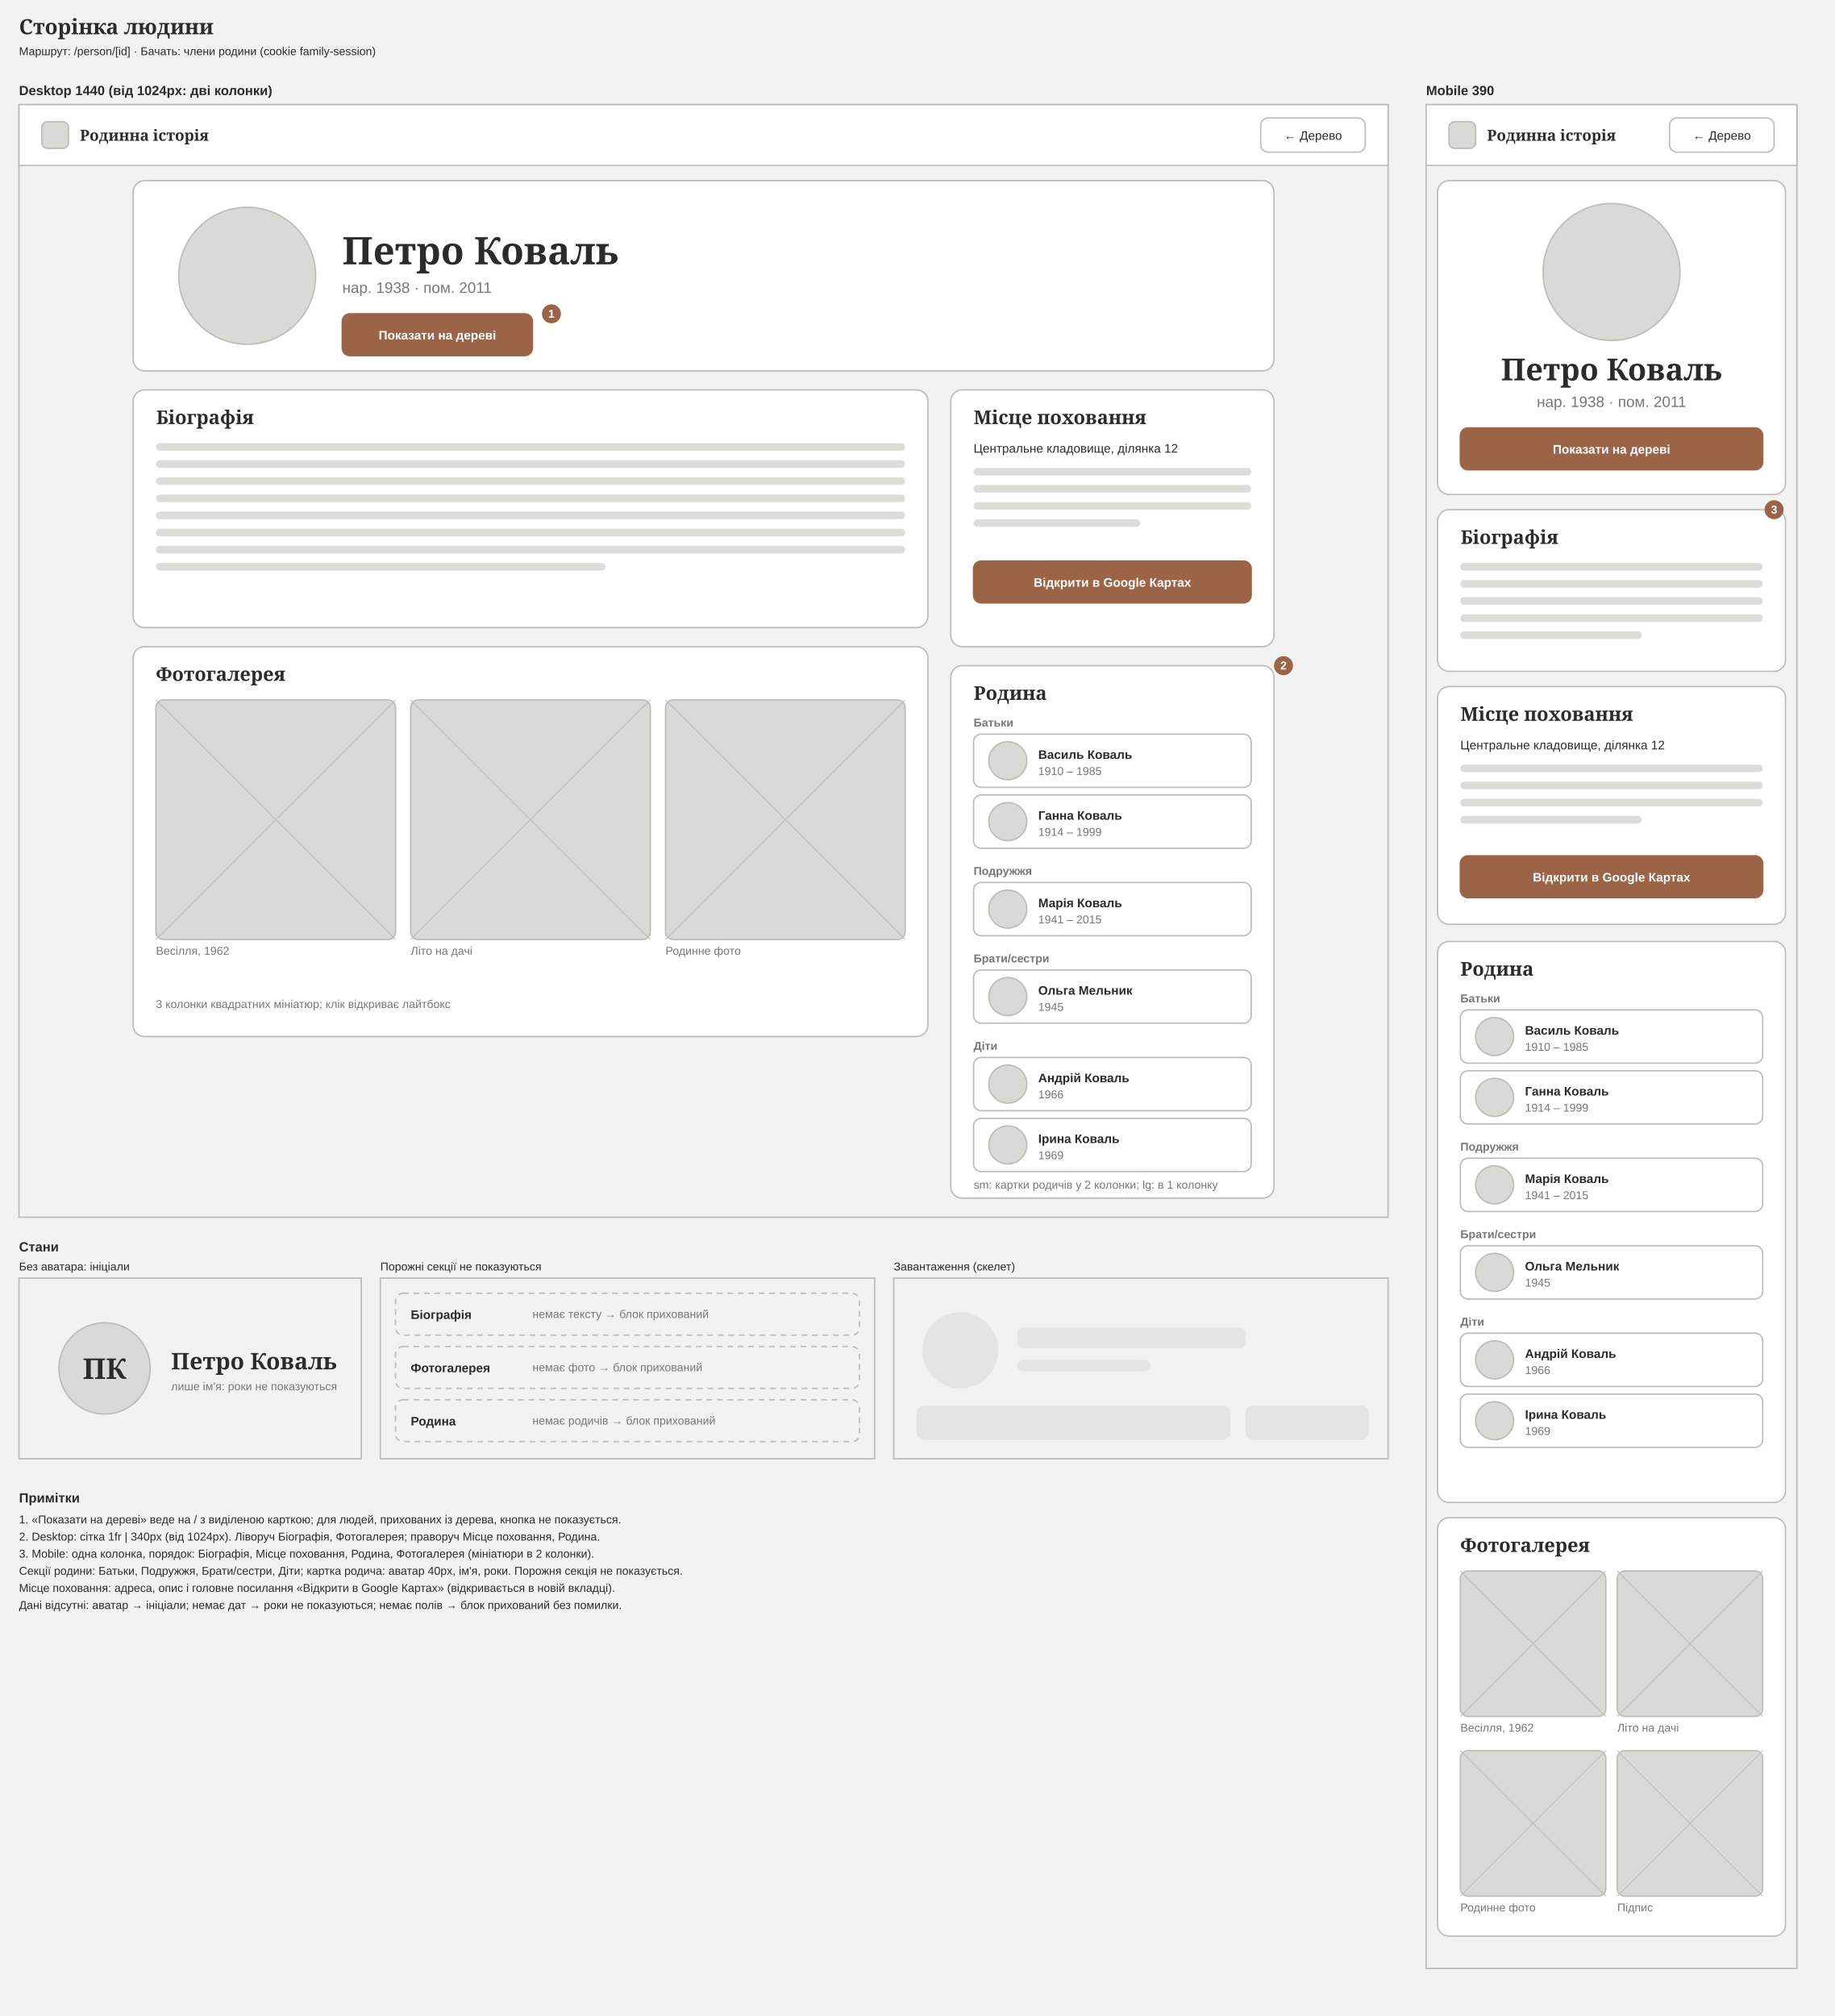
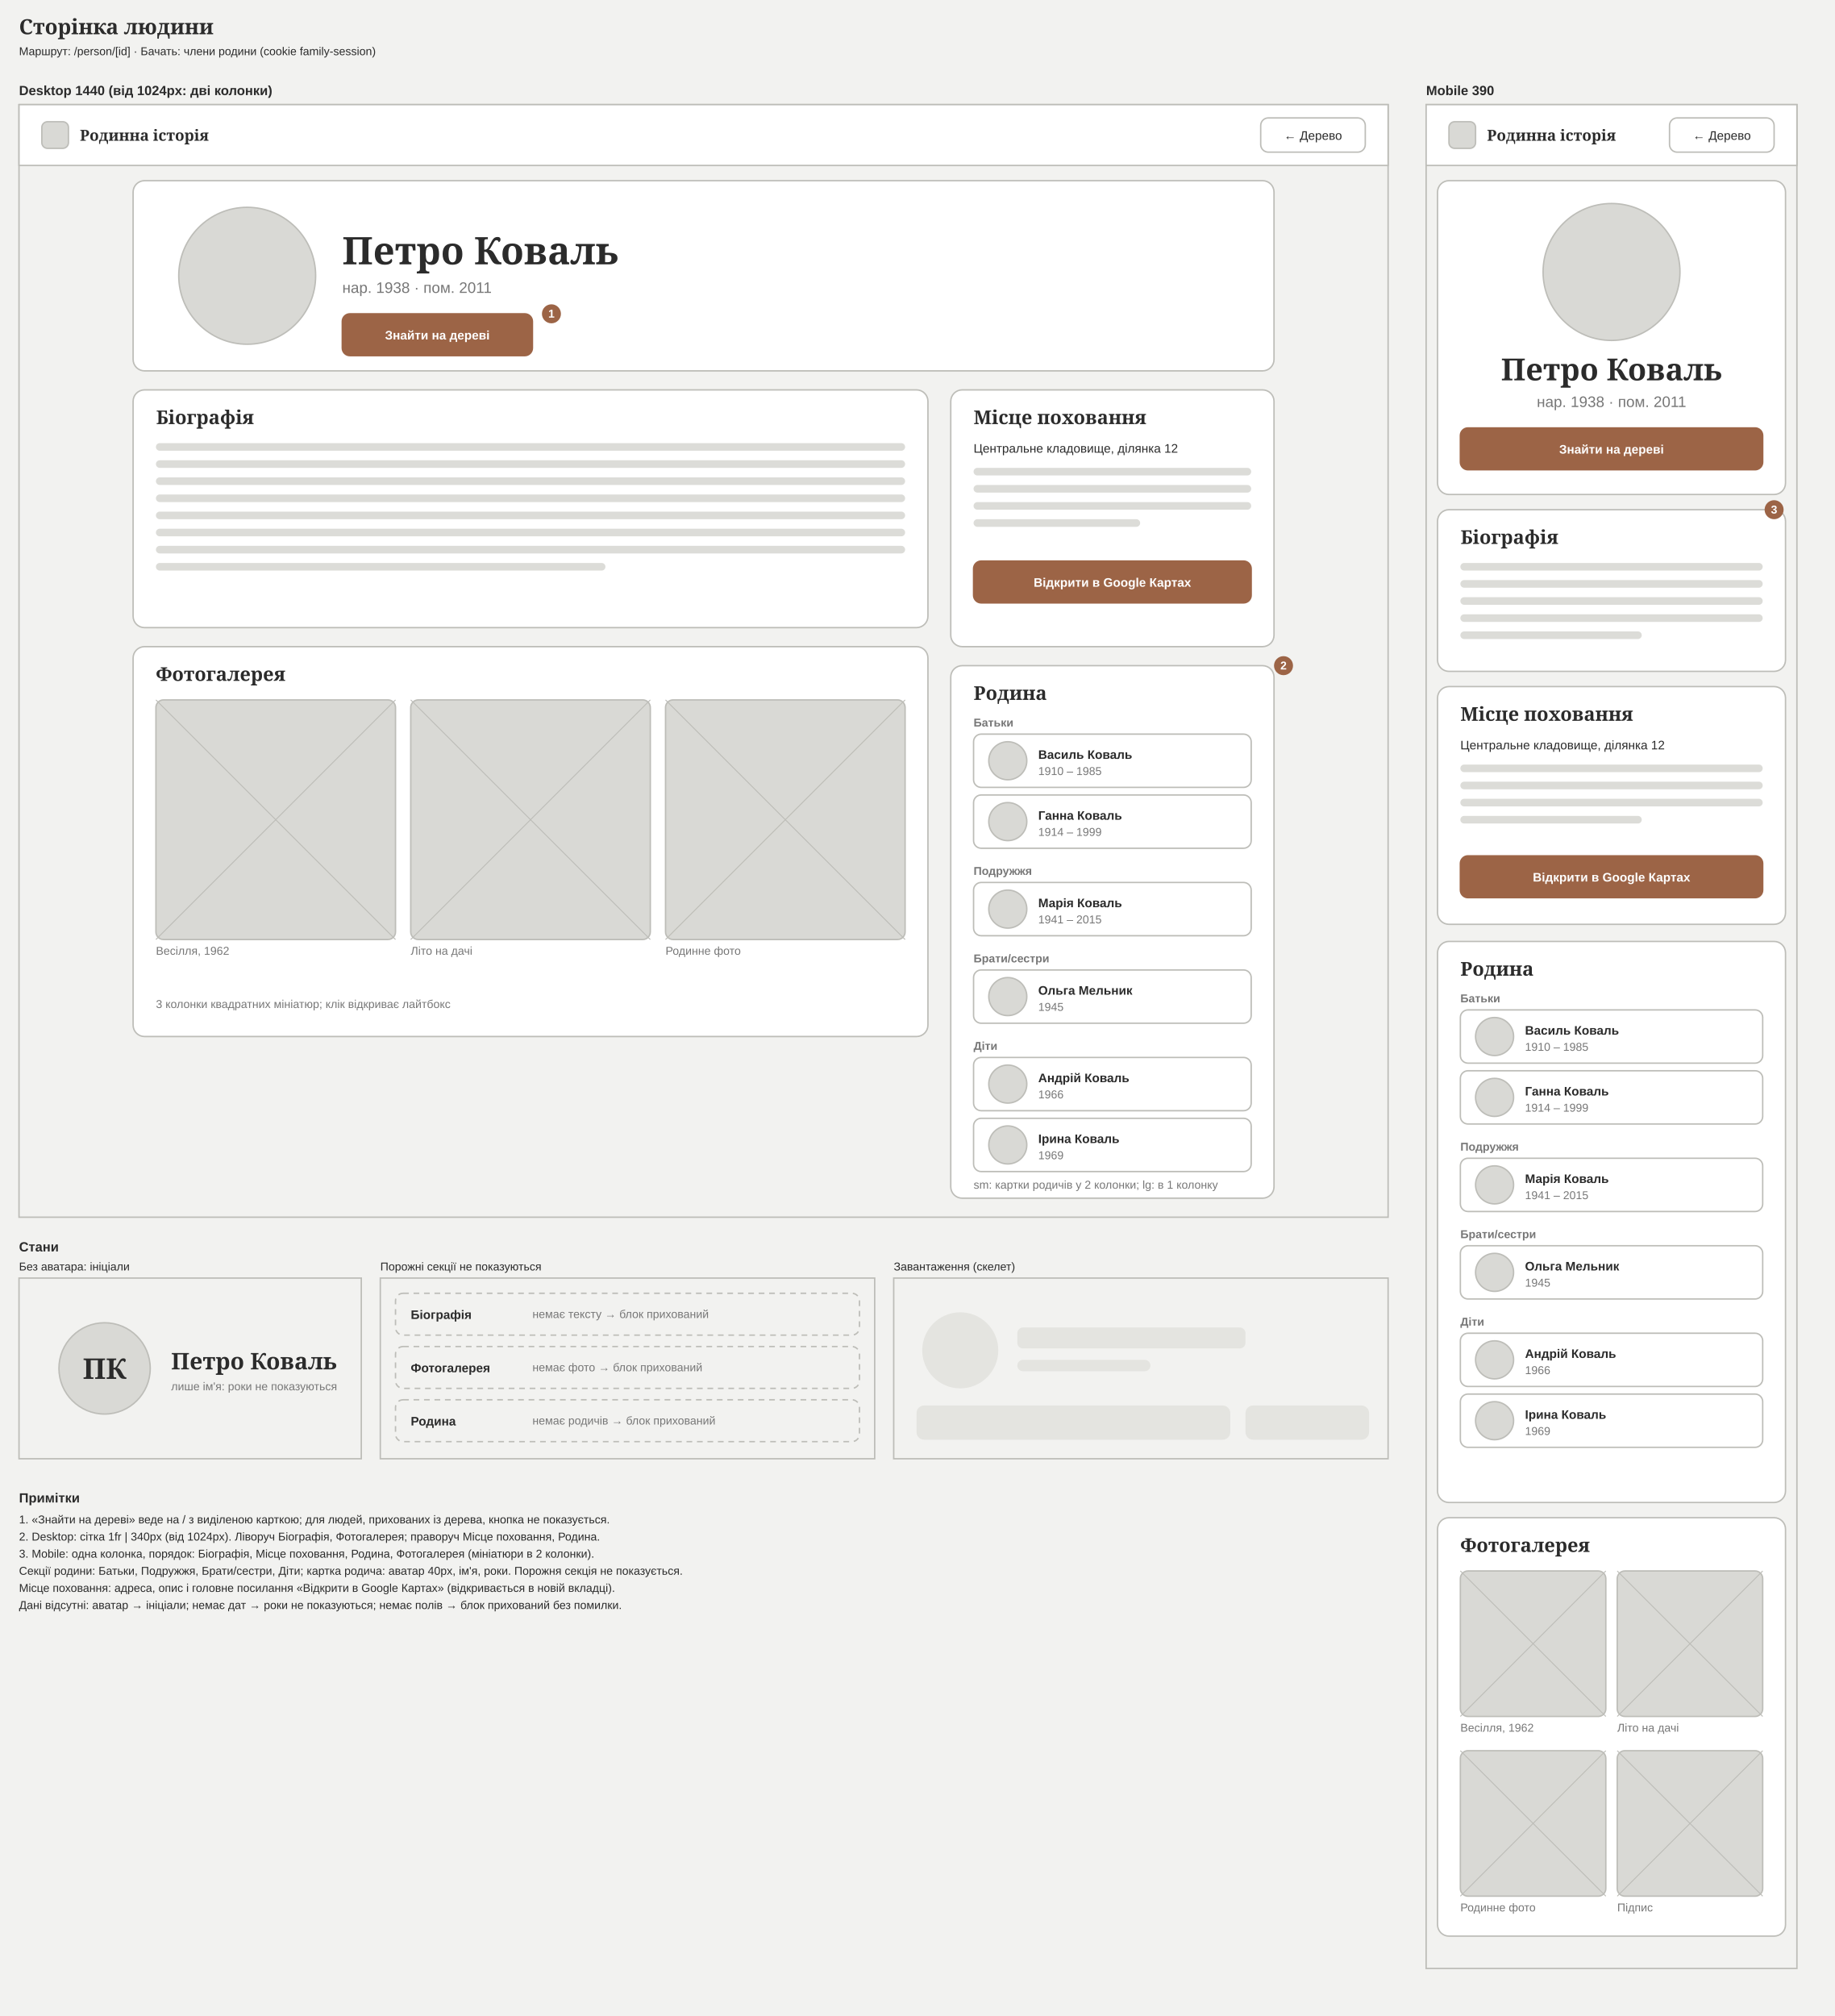
<svg xmlns="http://www.w3.org/2000/svg" width="1930" height="2120" viewBox="0 0 1930 2120" role="img" aria-labelledby="t d">
  <style>
text{font-family:Arial,Helvetica,sans-serif;font-size:14px;fill:#2b2b2b}
.bg{fill:#f2f2f0}
.frame{fill:#f2f2f0;stroke:#bdbdb8;stroke-width:1.5}
.box{fill:#fff;stroke:#bdbdb8;stroke-width:1.5}
.card{fill:#fff;stroke:#bdbdb8;stroke-width:1.5}
.btn{fill:#fff;stroke:#bdbdb8;stroke-width:1.5}
.btn-primary{fill:#9c6446;stroke:#9c6446;stroke-width:1.5}
.btn-disabled{fill:#e6e6e3;stroke:#d0d0cc;stroke-width:1.5}
.input{fill:#fff;stroke:#bdbdb8;stroke-width:1.5}
.avatar{fill:#d9d9d5;stroke:#bdbdb8;stroke-width:1.5}
.ink{fill:#222}
.line{stroke:#2b2b2b;stroke-width:2;fill:none}
.dash{stroke:#777;stroke-width:2;stroke-dasharray:6 5;fill:none}
.ring{fill:none;stroke:#9c6446;stroke-width:3}
.call{fill:#9c6446}
.accent{fill:#9c6446}
.accent-t{fill:#9c6446}
.muted{fill:#777;font-size:12px}
.title{font-family:Georgia,serif;font-size:22px;font-weight:bold}
.serif{font-family:Georgia,serif}
.note{font-size:12px;fill:#2b2b2b}
.b{font-weight:bold}
.w{fill:#fff}
.c{text-anchor:middle}
.e{text-anchor:end}
.sm{font-size:13px}
.lg{font-size:16px}
</style>
  <rect class="bg" width="1930" height="2120" />
  <text class="title" x="20" y="36">Сторінка людини</text>
  <text class="note" x="20" y="58">Маршрут: /person/[id]   ·   Бачать: члени родини (cookie family-session)</text>
  <text class="b" x="20" y="100">Desktop 1440 (від 1024px: дві колонки)</text>
  <rect class="frame" x="20" y="110" width="1440" height="1170" />
  <rect class="box" x="20" y="110" width="1440" height="64" />
  <rect class="avatar" x="44" y="128" width="28" height="28" rx="6" />
  <text class="serif lg b" x="84" y="148">Родинна історія</text>
  <rect class="btn" x="1326" y="124" width="110" height="36" rx="8" />
  <text class="sm c" x="1381" y="147">← Дерево</text>
  <rect class="card" x="140" y="190" width="1200" height="200" rx="12" />
  <circle class="avatar" cx="260" cy="290" r="72" />
  <text class="serif b" style="font-size:40px" x="360" y="278">Петро Коваль</text>
  <text class="muted lg" style="font-size:16px" x="360" y="308">нар. 1938 · пом. 2011</text>
  <rect class="btn-primary" x="360" y="330" width="200" height="44" rx="8" />
-   <text class="w b sm c" x="460" y="357">Показати на дереві</text>
+   <text class="w b sm c" x="460" y="357">Знайти на дереві</text>
  <circle class="call" cx="580" cy="330" r="10" />
  <text class="note w b c" x="580" y="334">1</text>
  <rect class="card" x="140" y="410" width="836" height="250" rx="12" />
  <text class="serif b" style="font-size:20px" x="164" y="446">Біографія</text>
  <rect x="164" y="466" width="788" height="8" rx="4" fill="#dcdcd8" />
  <rect x="164" y="484" width="788" height="8" rx="4" fill="#dcdcd8" />
  <rect x="164" y="502" width="788" height="8" rx="4" fill="#dcdcd8" />
  <rect x="164" y="520" width="788" height="8" rx="4" fill="#dcdcd8" />
  <rect x="164" y="538" width="788" height="8" rx="4" fill="#dcdcd8" />
  <rect x="164" y="556" width="788" height="8" rx="4" fill="#dcdcd8" />
  <rect x="164" y="574" width="788" height="8" rx="4" fill="#dcdcd8" />
  <rect x="164" y="592" width="472.8" height="8" rx="4" fill="#dcdcd8" />
  <rect class="card" x="140" y="680" width="836" height="410" rx="12" />
  <text class="serif b" style="font-size:20px" x="164" y="716">Фотогалерея</text>
  <rect class="avatar" x="164" y="736" width="252" height="252" rx="8" />
  <path d="M164 736 L416 988 M416 736 L164 988" stroke="#bdbdb8" stroke-width="1" />
  <text class="muted" x="164" y="1004">Весілля, 1962</text>
  <rect class="avatar" x="432" y="736" width="252" height="252" rx="8" />
  <path d="M432 736 L684 988 M684 736 L432 988" stroke="#bdbdb8" stroke-width="1" />
  <text class="muted" x="432" y="1004">Літо на дачі</text>
  <rect class="avatar" x="700" y="736" width="252" height="252" rx="8" />
  <path d="M700 736 L952 988 M952 736 L700 988" stroke="#bdbdb8" stroke-width="1" />
  <text class="muted" x="700" y="1004">Родинне фото</text>
  <text class="muted" x="164" y="1060">3 колонки квадратних мініатюр; клік відкриває лайтбокс</text>
  <rect class="card" x="1000" y="410" width="340" height="270" rx="12" />
  <text class="serif b" style="font-size:20px" x="1024" y="446">Місце поховання</text>
  <text class="sm" x="1024" y="476">Центральне кладовище, ділянка 12</text>
  <rect x="1024" y="492" width="292" height="8" rx="4" fill="#dcdcd8" />
  <rect x="1024" y="510" width="292" height="8" rx="4" fill="#dcdcd8" />
  <rect x="1024" y="528" width="292" height="8" rx="4" fill="#dcdcd8" />
  <rect x="1024" y="546" width="175.2" height="8" rx="4" fill="#dcdcd8" />
  <rect class="btn-primary" x="1024" y="590" width="292" height="44" rx="8" />
  <text class="w b sm c" x="1170" y="617">Відкрити в Google Картах</text>
  <rect class="card" x="1000" y="700" width="340" height="560" rx="12" />
  <text class="serif b" style="font-size:20px" x="1024" y="736">Родина</text>
  <text class="muted b" x="1024" y="764">Батьки</text>
  <rect class="box" x="1024" y="772" width="292" height="56" rx="8" />
  <circle class="avatar" cx="1060" cy="800" r="20" />
  <text class="b sm" x="1092" y="798">Василь Коваль</text>
  <text class="muted" x="1092" y="815">1910 – 1985</text>
  <rect class="box" x="1024" y="836" width="292" height="56" rx="8" />
  <circle class="avatar" cx="1060" cy="864" r="20" />
  <text class="b sm" x="1092" y="862">Ганна Коваль</text>
  <text class="muted" x="1092" y="879">1914 – 1999</text>
  <text class="muted b" x="1024" y="920">Подружжя</text>
  <rect class="box" x="1024" y="928" width="292" height="56" rx="8" />
  <circle class="avatar" cx="1060" cy="956" r="20" />
  <text class="b sm" x="1092" y="954">Марія Коваль</text>
  <text class="muted" x="1092" y="971">1941 – 2015</text>
  <text class="muted b" x="1024" y="1012">Брати/сестри</text>
  <rect class="box" x="1024" y="1020" width="292" height="56" rx="8" />
  <circle class="avatar" cx="1060" cy="1048" r="20" />
  <text class="b sm" x="1092" y="1046">Ольга Мельник</text>
  <text class="muted" x="1092" y="1063">1945</text>
  <text class="muted b" x="1024" y="1104">Діти</text>
  <rect class="box" x="1024" y="1112" width="292" height="56" rx="8" />
  <circle class="avatar" cx="1060" cy="1140" r="20" />
  <text class="b sm" x="1092" y="1138">Андрій Коваль</text>
  <text class="muted" x="1092" y="1155">1966</text>
  <rect class="box" x="1024" y="1176" width="292" height="56" rx="8" />
  <circle class="avatar" cx="1060" cy="1204" r="20" />
  <text class="b sm" x="1092" y="1202">Ірина Коваль</text>
  <text class="muted" x="1092" y="1219">1969</text>
  <circle class="call" cx="1350" cy="700" r="10" />
  <text class="note w b c" x="1350" y="704">2</text>
  <text class="muted" x="1024" y="1250">sm: картки родичів у 2 колонки; lg: в 1 колонку</text>
  <text class="b" x="1500" y="100">Mobile 390</text>
  <rect class="frame" x="1500" y="110" width="390" height="1960" />
  <rect class="box" x="1500" y="110" width="390" height="64" />
  <rect class="avatar" x="1524" y="128" width="28" height="28" rx="6" />
  <text class="serif lg b" x="1564" y="148">Родинна історія</text>
  <rect class="btn" x="1756" y="124" width="110" height="36" rx="8" />
  <text class="sm c" x="1811" y="147">← Дерево</text>
  <rect class="card" x="1512" y="190" width="366" height="330" rx="12" />
  <circle class="avatar" cx="1695" cy="286" r="72" />
  <text class="serif b c" style="font-size:32px" x="1695" y="400">Петро Коваль</text>
  <text class="muted c" style="font-size:16px" x="1695" y="428">нар. 1938 · пом. 2011</text>
  <rect class="btn-primary" x="1536" y="450" width="318" height="44" rx="8" />
-   <text class="w b sm c" x="1695" y="477">Показати на дереві</text>
+   <text class="w b sm c" x="1695" y="477">Знайти на дереві</text>
  <rect class="card" x="1512" y="536" width="366" height="170" rx="12" />
  <text class="serif b" style="font-size:20px" x="1536" y="572">Біографія</text>
  <rect x="1536" y="592" width="318" height="8" rx="4" fill="#dcdcd8" />
  <rect x="1536" y="610" width="318" height="8" rx="4" fill="#dcdcd8" />
  <rect x="1536" y="628" width="318" height="8" rx="4" fill="#dcdcd8" />
  <rect x="1536" y="646" width="318" height="8" rx="4" fill="#dcdcd8" />
  <rect x="1536" y="664" width="190.8" height="8" rx="4" fill="#dcdcd8" />
  <rect class="card" x="1512" y="722" width="366" height="250" rx="12" />
  <text class="serif b" style="font-size:20px" x="1536" y="758">Місце поховання</text>
  <text class="sm" x="1536" y="788">Центральне кладовище, ділянка 12</text>
  <rect x="1536" y="804" width="318" height="8" rx="4" fill="#dcdcd8" />
  <rect x="1536" y="822" width="318" height="8" rx="4" fill="#dcdcd8" />
  <rect x="1536" y="840" width="318" height="8" rx="4" fill="#dcdcd8" />
  <rect x="1536" y="858" width="190.8" height="8" rx="4" fill="#dcdcd8" />
  <rect class="btn-primary" x="1536" y="900" width="318" height="44" rx="8" />
  <text class="w b sm c" x="1695" y="927">Відкрити в Google Картах</text>
  <rect class="card" x="1512" y="990" width="366" height="590" rx="12" />
  <text class="serif b" style="font-size:20px" x="1536" y="1026">Родина</text>
  <text class="muted b" x="1536" y="1054">Батьки</text>
  <rect class="box" x="1536" y="1062" width="318" height="56" rx="8" />
  <circle class="avatar" cx="1572" cy="1090" r="20" />
  <text class="b sm" x="1604" y="1088">Василь Коваль</text>
  <text class="muted" x="1604" y="1105">1910 – 1985</text>
  <rect class="box" x="1536" y="1126" width="318" height="56" rx="8" />
  <circle class="avatar" cx="1572" cy="1154" r="20" />
  <text class="b sm" x="1604" y="1152">Ганна Коваль</text>
  <text class="muted" x="1604" y="1169">1914 – 1999</text>
  <text class="muted b" x="1536" y="1210">Подружжя</text>
  <rect class="box" x="1536" y="1218" width="318" height="56" rx="8" />
  <circle class="avatar" cx="1572" cy="1246" r="20" />
  <text class="b sm" x="1604" y="1244">Марія Коваль</text>
  <text class="muted" x="1604" y="1261">1941 – 2015</text>
  <text class="muted b" x="1536" y="1302">Брати/сестри</text>
  <rect class="box" x="1536" y="1310" width="318" height="56" rx="8" />
  <circle class="avatar" cx="1572" cy="1338" r="20" />
  <text class="b sm" x="1604" y="1336">Ольга Мельник</text>
  <text class="muted" x="1604" y="1353">1945</text>
  <text class="muted b" x="1536" y="1394">Діти</text>
  <rect class="box" x="1536" y="1402" width="318" height="56" rx="8" />
  <circle class="avatar" cx="1572" cy="1430" r="20" />
  <text class="b sm" x="1604" y="1428">Андрій Коваль</text>
  <text class="muted" x="1604" y="1445">1966</text>
  <rect class="box" x="1536" y="1466" width="318" height="56" rx="8" />
  <circle class="avatar" cx="1572" cy="1494" r="20" />
  <text class="b sm" x="1604" y="1492">Ірина Коваль</text>
  <text class="muted" x="1604" y="1509">1969</text>
  <rect class="card" x="1512" y="1596" width="366" height="440" rx="12" />
  <text class="serif b" style="font-size:20px" x="1536" y="1632">Фотогалерея</text>
  <rect class="avatar" x="1536" y="1652" width="153" height="153" rx="8" />
  <path d="M1536 1652 L1689 1805 M1689 1652 L1536 1805" stroke="#bdbdb8" stroke-width="1" />
  <text class="muted" x="1536" y="1821">Весілля, 1962</text>
  <rect class="avatar" x="1701" y="1652" width="153" height="153" rx="8" />
  <path d="M1701 1652 L1854 1805 M1854 1652 L1701 1805" stroke="#bdbdb8" stroke-width="1" />
  <text class="muted" x="1701" y="1821">Літо на дачі</text>
  <rect class="avatar" x="1536" y="1841" width="153" height="153" rx="8" />
  <path d="M1536 1841 L1689 1994 M1689 1841 L1536 1994" stroke="#bdbdb8" stroke-width="1" />
  <text class="muted" x="1536" y="2010">Родинне фото</text>
  <rect class="avatar" x="1701" y="1841" width="153" height="153" rx="8" />
  <path d="M1701 1841 L1854 1994 M1854 1841 L1701 1994" stroke="#bdbdb8" stroke-width="1" />
  <text class="muted" x="1701" y="2010">Підпис</text>
  <circle class="call" cx="1866" cy="536" r="10" />
  <text class="note w b c" x="1866" y="540">3</text>
  <text class="b" x="20" y="1316">Стани</text>
  <text class="note" x="20" y="1336">Без аватара: ініціали</text>
  <rect class="frame" x="20" y="1344" width="360" height="190" />
  <circle cx="110" cy="1439" r="48" fill="#d9d9d5" stroke="#bdbdb8" stroke-width="1.5" />
  <text class="serif b c" style="font-size:30px" x="110" y="1450">ПК</text>
  <text class="serif b" style="font-size:24px" x="180" y="1440">Петро Коваль</text>
  <text class="muted" x="180" y="1462">лише ім'я: роки не показуються</text>
  <text class="note" x="400" y="1336">Порожні секції не показуються</text>
  <rect class="frame" x="400" y="1344" width="520" height="190" />
  <rect x="416" y="1360" width="488" height="44" rx="8" fill="none" stroke="#bdbdb8" stroke-width="1.5" stroke-dasharray="6 5" />
  <text class="sm b" x="432" y="1387">Біографія</text>
  <text class="muted" x="560" y="1386">немає тексту → блок прихований</text>
  <rect x="416" y="1416" width="488" height="44" rx="8" fill="none" stroke="#bdbdb8" stroke-width="1.5" stroke-dasharray="6 5" />
  <text class="sm b" x="432" y="1443">Фотогалерея</text>
  <text class="muted" x="560" y="1442">немає фото → блок прихований</text>
  <rect x="416" y="1472" width="488" height="44" rx="8" fill="none" stroke="#bdbdb8" stroke-width="1.5" stroke-dasharray="6 5" />
  <text class="sm b" x="432" y="1499">Родина</text>
  <text class="muted" x="560" y="1498">немає родичів → блок прихований</text>
  <text class="note" x="940" y="1336">Завантаження (скелет)</text>
  <rect class="frame" x="940" y="1344" width="520" height="190" />
  <circle cx="1010" cy="1420" r="40" fill="#e4e4e0" />
  <rect x="1070" y="1396" width="240" height="22" rx="6" fill="#e4e4e0" />
  <rect x="1070" y="1430" width="140" height="12" rx="6" fill="#e4e4e0" />
  <rect x="964" y="1478" width="330" height="36" rx="8" fill="#e4e4e0" />
  <rect x="1310" y="1478" width="130" height="36" rx="8" fill="#e4e4e0" />
  <text class="b" x="20" y="1580">Примітки</text>
-   <text class="note" x="20" y="1602">1. «Показати на дереві» веде на / з виділеною карткою; для людей, прихованих із дерева, кнопка не показується.</text>
+   <text class="note" x="20" y="1602">1. «Знайти на дереві» веде на / з виділеною карткою; для людей, прихованих із дерева, кнопка не показується.</text>
  <text class="note" x="20" y="1620">2. Desktop: сітка 1fr | 340px (від 1024px). Ліворуч Біографія, Фотогалерея; праворуч Місце поховання, Родина.</text>
  <text class="note" x="20" y="1638">3. Mobile: одна колонка, порядок: Біографія, Місце поховання, Родина, Фотогалерея (мініатюри в 2 колонки).</text>
  <text class="note" x="20" y="1656">Секції родини: Батьки, Подружжя, Брати/сестри, Діти; картка родича: аватар 40px, ім'я, роки. Порожня секція не показується.</text>
  <text class="note" x="20" y="1674">Місце поховання: адреса, опис і головне посилання «Відкрити в Google Картах» (відкривається в новій вкладці).</text>
  <text class="note" x="20" y="1692">Дані відсутні: аватар → ініціали; немає дат → роки не показуються; немає полів → блок прихований без помилки.</text>
</svg>
